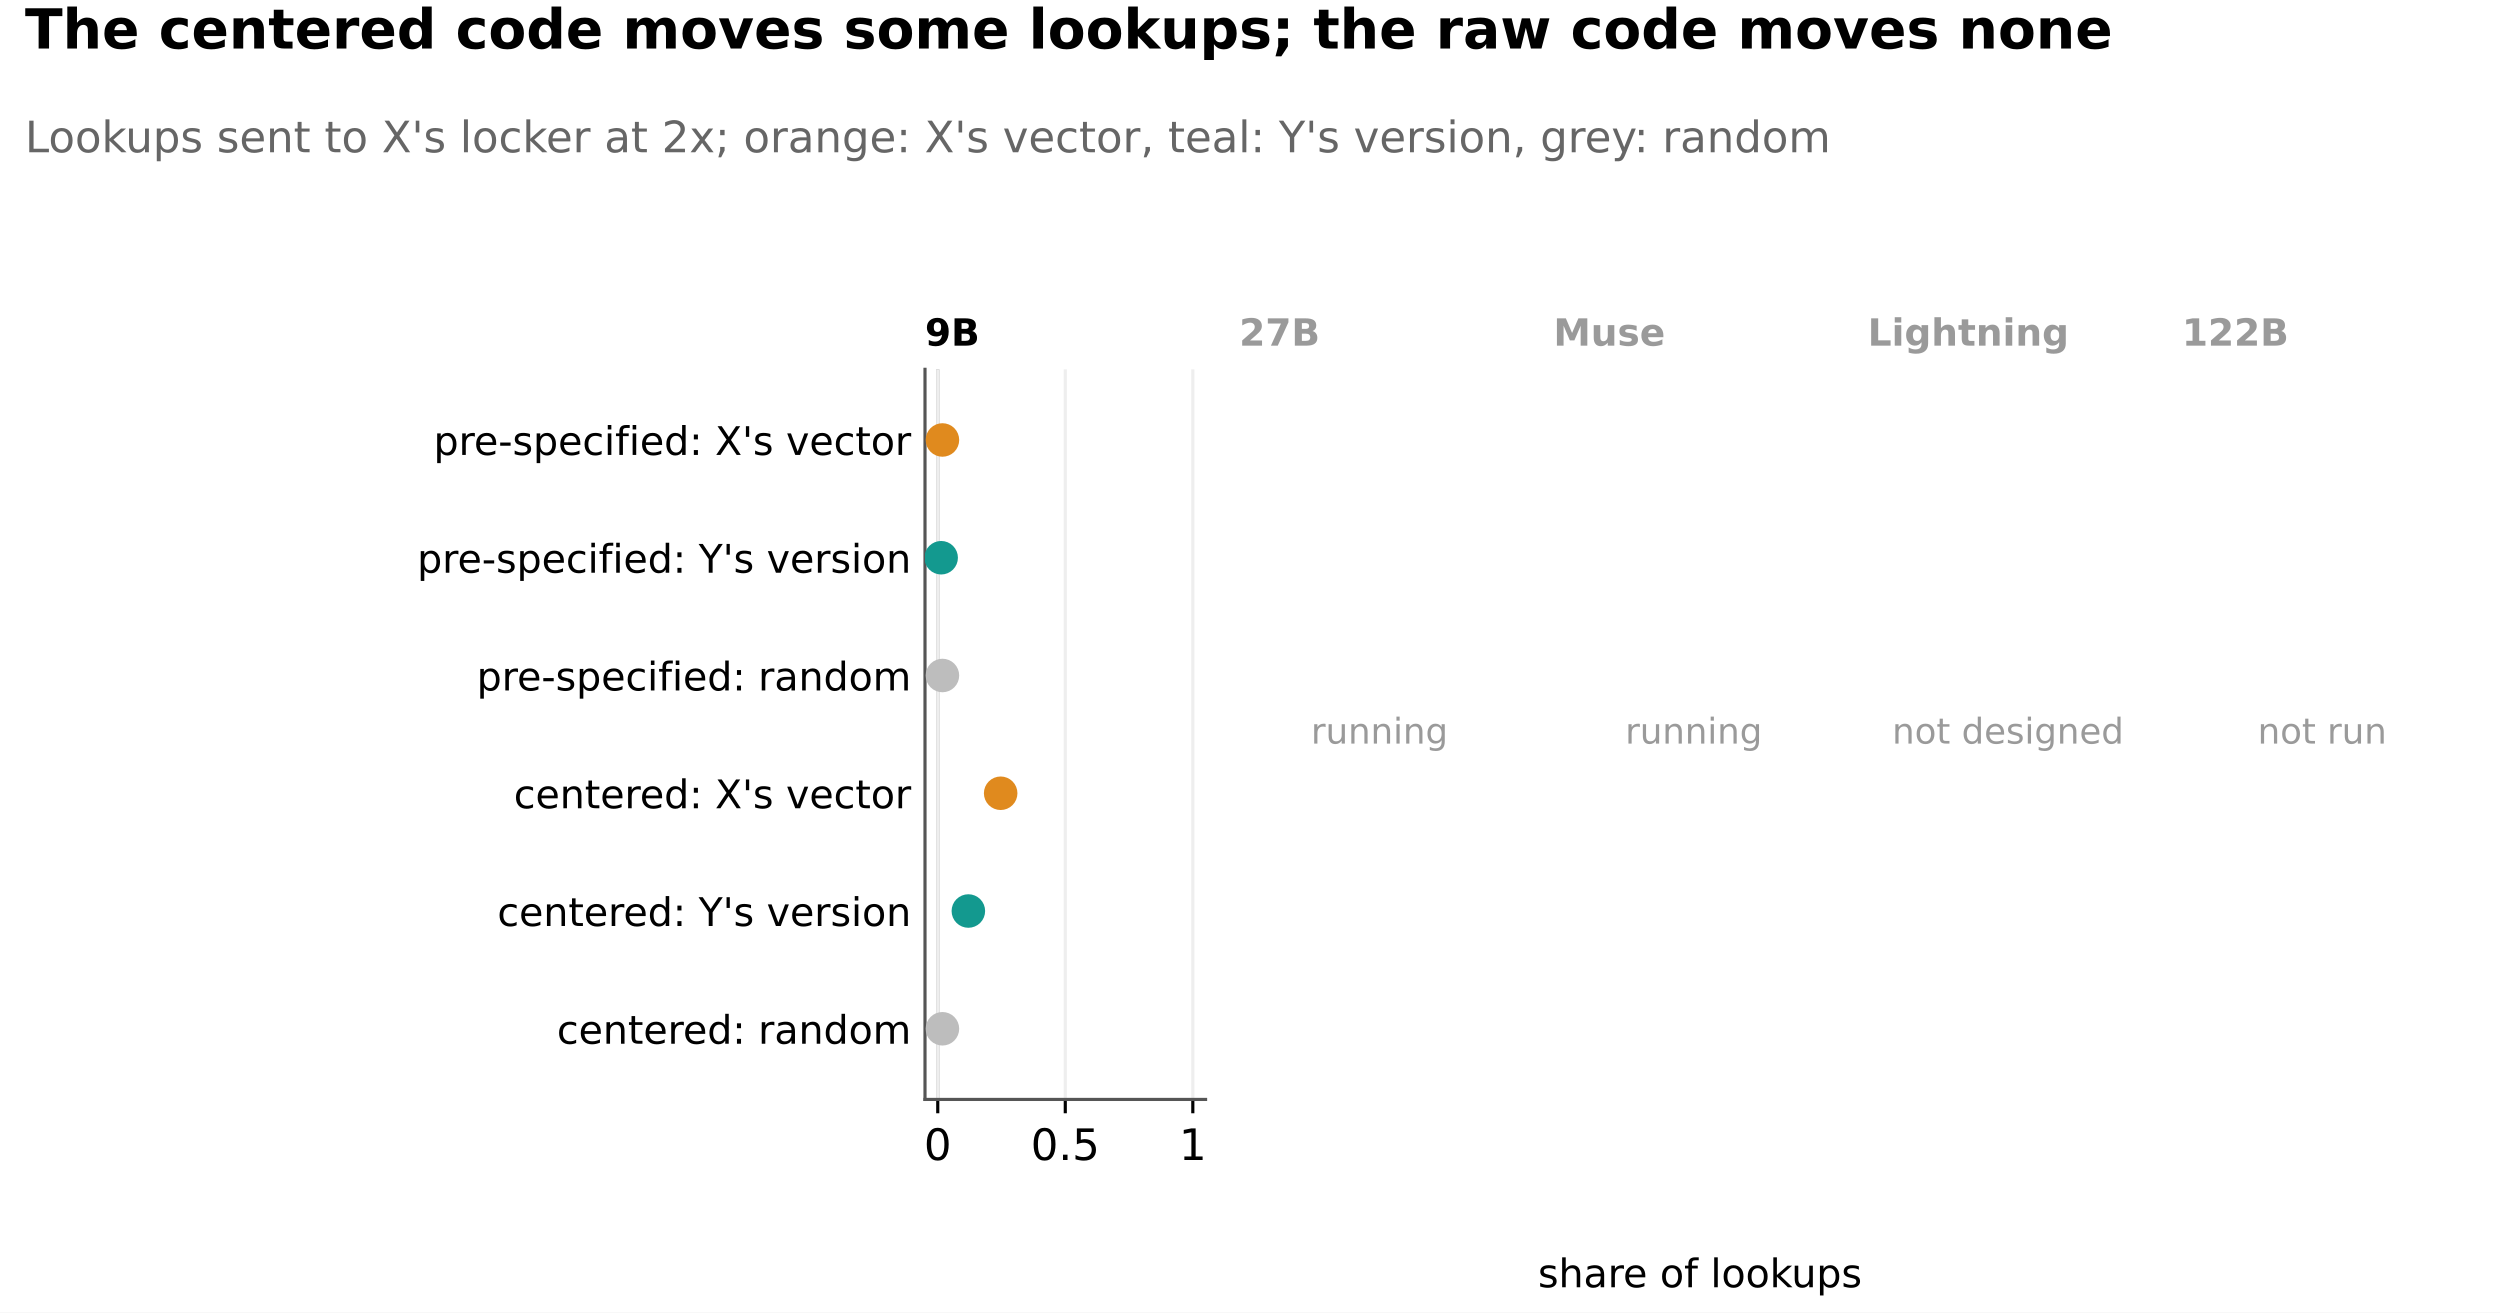
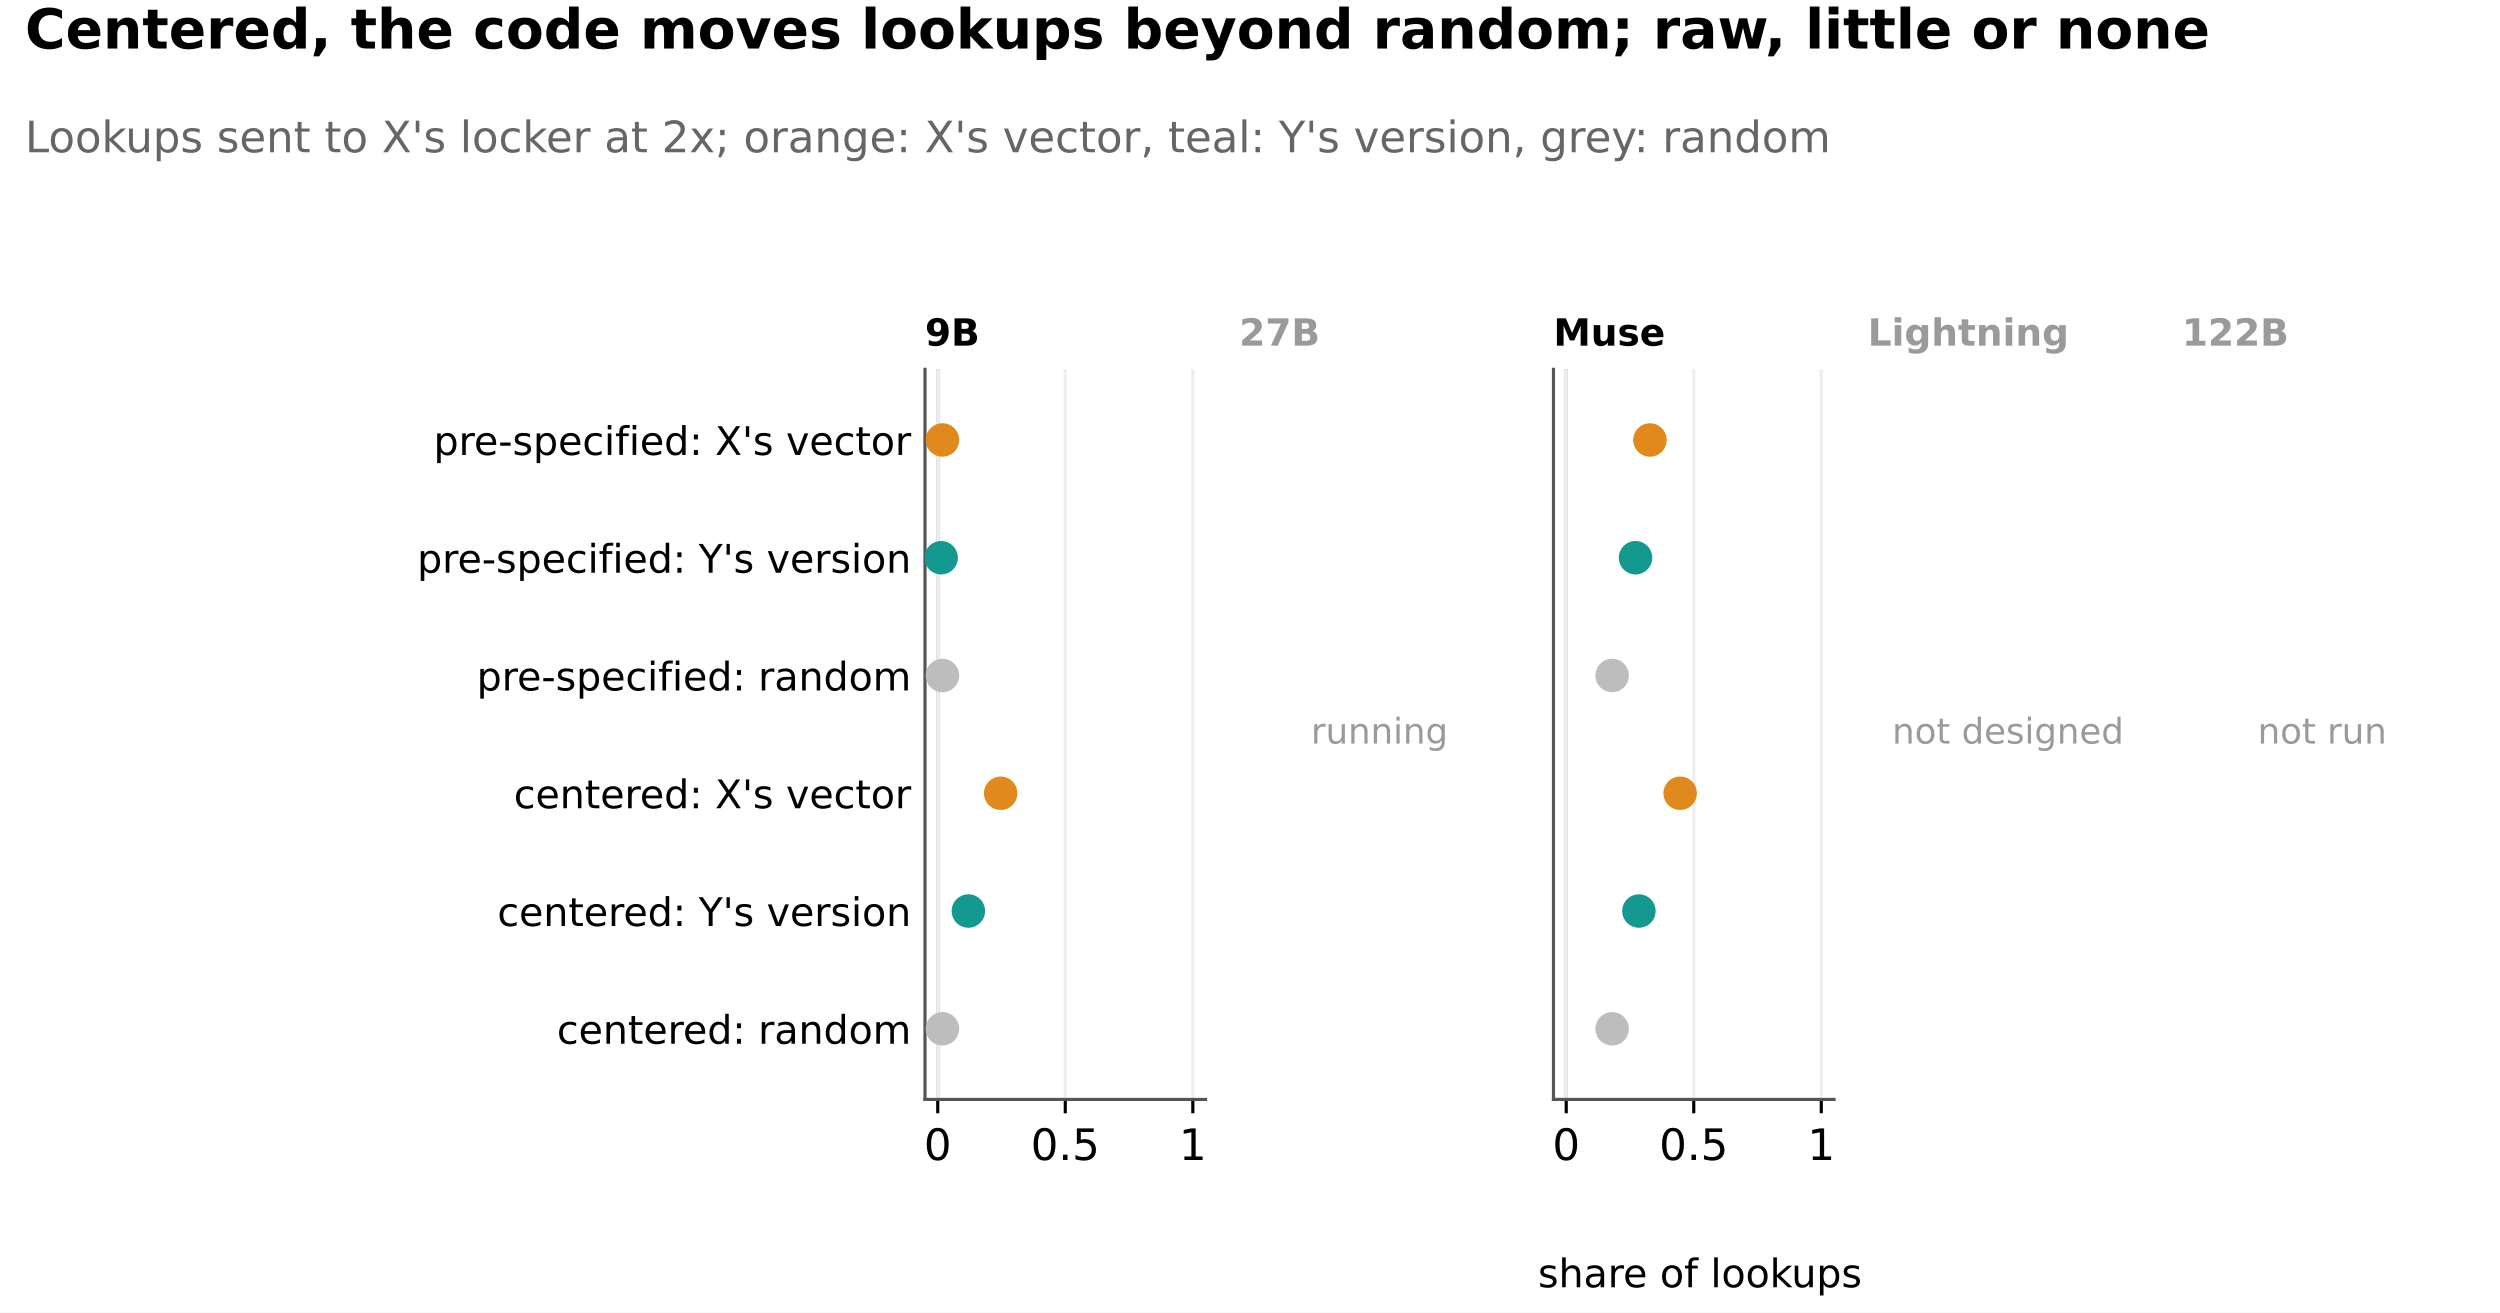
<svg xmlns="http://www.w3.org/2000/svg" xmlns:xlink="http://www.w3.org/1999/xlink" width="633.6pt" height="332.64pt" viewBox="0 0 633.6 332.64" version="1.1">
  <defs>
    <style type="text/css">*{stroke-linejoin: round; stroke-linecap: butt}</style>
  </defs>
  <g id="figure_1">
    <g id="patch_1">
      <path d="M 0 332.64  L 633.6 332.64  L 633.6 0  L 0 0  z " style="fill: #ffffff" />
    </g>
    <g id="axes_1">
      <g id="patch_2">
        <path d="M 234.432 278.64  L 305.539 278.64  L 305.539 93.6  L 234.432 93.6  z " style="fill: #ffffff" />
      </g>
      <g id="line2d_1">
-         <path d="M 237.664 278.64  L 237.664 93.6  " clip-path="url(#pcd38888098)" style="fill: none; stroke: #999999; stroke-width: 0.8; stroke-linecap: square" />
+         <path d="M 237.664 278.64  L 237.664 93.6  " clip-path="url(#pf4c4841686)" style="fill: none; stroke: #999999; stroke-width: 0.8; stroke-linecap: square" />
      </g>
      <g id="matplotlib.axis_1">
        <g id="xtick_1">
          <g id="line2d_2">
-             <path d="M 237.664 278.64  L 237.664 93.6  " clip-path="url(#pcd38888098)" style="fill: none; stroke: #eeeeee; stroke-width: 0.8; stroke-linecap: square" />
+             <path d="M 237.664 278.64  L 237.664 93.6  " clip-path="url(#pf4c4841686)" style="fill: none; stroke: #eeeeee; stroke-width: 0.8; stroke-linecap: square" />
          </g>
          <g id="line2d_3">
            <defs>
-               <path id="m098cbc4dc7" d="M 0 0  L 0 3.5  " style="stroke: #000000; stroke-width: 0.8" />
+               <path id="mba2113aa6e" d="M 0 0  L 0 3.5  " style="stroke: #000000; stroke-width: 0.8" />
            </defs>
            <g>
-               <use xlink:href="#m098cbc4dc7" x="237.664" y="278.64" style="stroke: #000000; stroke-width: 0.8" />
+               <use xlink:href="#mba2113aa6e" x="237.664" y="278.64" style="stroke: #000000; stroke-width: 0.8" />
            </g>
          </g>
          <g id="text_1">
            <text style="font-size: 11px; font-family: 'DejaVu Sans'; text-anchor: middle" x="237.664" y="293.997" transform="rotate(-0 237.6641 293.9974)">0</text>
          </g>
        </g>
        <g id="xtick_2">
          <g id="line2d_4">
-             <path d="M 269.985 278.64  L 269.985 93.6  " clip-path="url(#pcd38888098)" style="fill: none; stroke: #eeeeee; stroke-width: 0.8; stroke-linecap: square" />
+             <path d="M 269.985 278.64  L 269.985 93.6  " clip-path="url(#pf4c4841686)" style="fill: none; stroke: #eeeeee; stroke-width: 0.8; stroke-linecap: square" />
          </g>
          <g id="line2d_5">
            <g>
-               <use xlink:href="#m098cbc4dc7" x="269.985" y="278.64" style="stroke: #000000; stroke-width: 0.8" />
+               <use xlink:href="#mba2113aa6e" x="269.985" y="278.64" style="stroke: #000000; stroke-width: 0.8" />
            </g>
          </g>
          <g id="text_2">
            <text style="font-size: 11px; font-family: 'DejaVu Sans'; text-anchor: middle" x="269.985" y="293.997" transform="rotate(-0 269.9853 293.9974)">0.5</text>
          </g>
        </g>
        <g id="xtick_3">
          <g id="line2d_6">
-             <path d="M 302.306 278.64  L 302.306 93.6  " clip-path="url(#pcd38888098)" style="fill: none; stroke: #eeeeee; stroke-width: 0.8; stroke-linecap: square" />
+             <path d="M 302.306 278.64  L 302.306 93.6  " clip-path="url(#pf4c4841686)" style="fill: none; stroke: #eeeeee; stroke-width: 0.8; stroke-linecap: square" />
          </g>
          <g id="line2d_7">
            <g>
-               <use xlink:href="#m098cbc4dc7" x="302.306" y="278.64" style="stroke: #000000; stroke-width: 0.8" />
+               <use xlink:href="#mba2113aa6e" x="302.306" y="278.64" style="stroke: #000000; stroke-width: 0.8" />
            </g>
          </g>
          <g id="text_3">
            <text style="font-size: 11px; font-family: 'DejaVu Sans'; text-anchor: middle" x="302.306" y="293.997" transform="rotate(-0 302.3065 293.9974)">1</text>
          </g>
        </g>
      </g>
      <g id="matplotlib.axis_2">
        <g id="ytick_1">
          <g id="line2d_8" />
          <g id="text_4">
            <text style="font-size: 10px; font-family: 'DejaVu Sans'; text-anchor: end" x="230.932" y="115.306" transform="rotate(-0 230.932 115.3063)">pre-specified: X's vector</text>
          </g>
        </g>
        <g id="ytick_2">
          <g id="line2d_9" />
          <g id="text_5">
            <text style="font-size: 10px; font-family: 'DejaVu Sans'; text-anchor: end" x="230.932" y="145.151" transform="rotate(-0 230.932 145.1515)">pre-specified: Y's version</text>
          </g>
        </g>
        <g id="ytick_3">
          <g id="line2d_10" />
          <g id="text_6">
            <text style="font-size: 10px; font-family: 'DejaVu Sans'; text-anchor: end" x="230.932" y="174.997" transform="rotate(-0 230.932 174.9966)">pre-specified: random</text>
          </g>
        </g>
        <g id="ytick_4">
          <g id="line2d_11" />
          <g id="text_7">
            <text style="font-size: 10px; font-family: 'DejaVu Sans'; text-anchor: end" x="230.932" y="204.842" transform="rotate(-0 230.932 204.8418)">centered: X's vector</text>
          </g>
        </g>
        <g id="ytick_5">
          <g id="line2d_12" />
          <g id="text_8">
            <text style="font-size: 10px; font-family: 'DejaVu Sans'; text-anchor: end" x="230.932" y="234.687" transform="rotate(-0 230.932 234.687)">centered: Y's version</text>
          </g>
        </g>
        <g id="ytick_6">
          <g id="line2d_13" />
          <g id="text_9">
            <text style="font-size: 10px; font-family: 'DejaVu Sans'; text-anchor: end" x="230.932" y="264.532" transform="rotate(-0 230.932 264.5321)">centered: random</text>
          </g>
        </g>
      </g>
      <g id="line2d_14">
-         <path d="M 238.118 111.507  L 239.705 111.507  " clip-path="url(#pcd38888098)" style="fill: none; stroke: #e08a1e; stroke-width: 1.6" />
+         <path d="M 238.118 111.507  L 239.705 111.507  " clip-path="url(#pf4c4841686)" style="fill: none; stroke: #e08a1e; stroke-width: 1.6" />
      </g>
      <g id="line2d_15">
-         <path d="M 237.988 141.352  L 239.153 141.352  " clip-path="url(#pcd38888098)" style="fill: none; stroke: #13998f; stroke-width: 1.6" />
+         <path d="M 237.988 141.352  L 239.153 141.352  " clip-path="url(#pf4c4841686)" style="fill: none; stroke: #13998f; stroke-width: 1.6" />
      </g>
      <g id="line2d_16">
-         <path d="M 238.21 171.197  L 239.552 171.197  " clip-path="url(#pcd38888098)" style="fill: none; stroke: #bdbdbd; stroke-width: 1.6" />
+         <path d="M 238.21 171.197  L 239.552 171.197  " clip-path="url(#pf4c4841686)" style="fill: none; stroke: #bdbdbd; stroke-width: 1.6" />
      </g>
      <g id="line2d_17">
-         <path d="M 250.922 201.043  L 256.33 201.043  " clip-path="url(#pcd38888098)" style="fill: none; stroke: #e08a1e; stroke-width: 1.6" />
+         <path d="M 250.922 201.043  L 256.33 201.043  " clip-path="url(#pf4c4841686)" style="fill: none; stroke: #e08a1e; stroke-width: 1.6" />
      </g>
      <g id="line2d_18">
-         <path d="M 243.432 230.888  L 247.218 230.888  " clip-path="url(#pcd38888098)" style="fill: none; stroke: #13998f; stroke-width: 1.6" />
+         <path d="M 243.432 230.888  L 247.218 230.888  " clip-path="url(#pf4c4841686)" style="fill: none; stroke: #13998f; stroke-width: 1.6" />
      </g>
      <g id="line2d_19">
-         <path d="M 238.21 260.733  L 239.552 260.733  " clip-path="url(#pcd38888098)" style="fill: none; stroke: #bdbdbd; stroke-width: 1.6" />
+         <path d="M 238.21 260.733  L 239.552 260.733  " clip-path="url(#pf4c4841686)" style="fill: none; stroke: #bdbdbd; stroke-width: 1.6" />
      </g>
      <g id="patch_3">
        <path d="M 234.432 278.64  L 234.432 93.6  " style="fill: none; stroke: #555555; stroke-width: 0.8; stroke-linejoin: miter; stroke-linecap: square" />
      </g>
      <g id="patch_4">
        <path d="M 234.432 278.64  L 305.539 278.64  " style="fill: none; stroke: #555555; stroke-width: 0.8; stroke-linejoin: miter; stroke-linecap: square" />
      </g>
      <g id="line2d_20">
        <defs>
-           <path id="mbc76420b81" d="M 0 3.5  C 0.928 3.5 1.819 3.131 2.475 2.475  C 3.131 1.819 3.5 0.928 3.5 0  C 3.5 -0.928 3.131 -1.819 2.475 -2.475  C 1.819 -3.131 0.928 -3.5 0 -3.5  C -0.928 -3.5 -1.819 -3.131 -2.475 -2.475  C -3.131 -1.819 -3.5 -0.928 -3.5 0  C -3.5 0.928 -3.131 1.819 -2.475 2.475  C -1.819 3.131 -0.928 3.5 0 3.5  z " style="stroke: #e08a1e; stroke-width: 1.5" />
+           <path id="m83f91baf5d" d="M 0 3.5  C 0.928 3.5 1.819 3.131 2.475 2.475  C 3.131 1.819 3.5 0.928 3.5 0  C 3.5 -0.928 3.131 -1.819 2.475 -2.475  C 1.819 -3.131 0.928 -3.5 0 -3.5  C -0.928 -3.5 -1.819 -3.131 -2.475 -2.475  C -3.131 -1.819 -3.5 -0.928 -3.5 0  C -3.5 0.928 -3.131 1.819 -2.475 2.475  C -1.819 3.131 -0.928 3.5 0 3.5  z " style="stroke: #e08a1e; stroke-width: 1.5" />
        </defs>
-         <g clip-path="url(#pcd38888098)">
-           <use xlink:href="#mbc76420b81" x="238.849" y="111.507" style="fill: #e08a1e; stroke: #e08a1e; stroke-width: 1.5" />
+         <g clip-path="url(#pf4c4841686)">
+           <use xlink:href="#m83f91baf5d" x="238.849" y="111.507" style="fill: #e08a1e; stroke: #e08a1e; stroke-width: 1.5" />
        </g>
      </g>
      <g id="line2d_21">
        <defs>
-           <path id="m8ee36dfc01" d="M 0 3.5  C 0.928 3.5 1.819 3.131 2.475 2.475  C 3.131 1.819 3.5 0.928 3.5 0  C 3.5 -0.928 3.131 -1.819 2.475 -2.475  C 1.819 -3.131 0.928 -3.5 0 -3.5  C -0.928 -3.5 -1.819 -3.131 -2.475 -2.475  C -3.131 -1.819 -3.5 -0.928 -3.5 0  C -3.5 0.928 -3.131 1.819 -2.475 2.475  C -1.819 3.131 -0.928 3.5 0 3.5  z " style="stroke: #13998f; stroke-width: 1.5" />
+           <path id="m21aa158100" d="M 0 3.5  C 0.928 3.5 1.819 3.131 2.475 2.475  C 3.131 1.819 3.5 0.928 3.5 0  C 3.5 -0.928 3.131 -1.819 2.475 -2.475  C 1.819 -3.131 0.928 -3.5 0 -3.5  C -0.928 -3.5 -1.819 -3.131 -2.475 -2.475  C -3.131 -1.819 -3.5 -0.928 -3.5 0  C -3.5 0.928 -3.131 1.819 -2.475 2.475  C -1.819 3.131 -0.928 3.5 0 3.5  z " style="stroke: #13998f; stroke-width: 1.5" />
        </defs>
-         <g clip-path="url(#pcd38888098)">
-           <use xlink:href="#m8ee36dfc01" x="238.526" y="141.352" style="fill: #13998f; stroke: #13998f; stroke-width: 1.5" />
+         <g clip-path="url(#pf4c4841686)">
+           <use xlink:href="#m21aa158100" x="238.526" y="141.352" style="fill: #13998f; stroke: #13998f; stroke-width: 1.5" />
        </g>
      </g>
      <g id="line2d_22">
        <defs>
-           <path id="mdeda639b91" d="M 0 3.5  C 0.928 3.5 1.819 3.131 2.475 2.475  C 3.131 1.819 3.5 0.928 3.5 0  C 3.5 -0.928 3.131 -1.819 2.475 -2.475  C 1.819 -3.131 0.928 -3.5 0 -3.5  C -0.928 -3.5 -1.819 -3.131 -2.475 -2.475  C -3.131 -1.819 -3.5 -0.928 -3.5 0  C -3.5 0.928 -3.131 1.819 -2.475 2.475  C -1.819 3.131 -0.928 3.5 0 3.5  z " style="stroke: #bdbdbd; stroke-width: 1.5" />
+           <path id="md0edfcd1a1" d="M 0 3.5  C 0.928 3.5 1.819 3.131 2.475 2.475  C 3.131 1.819 3.5 0.928 3.5 0  C 3.5 -0.928 3.131 -1.819 2.475 -2.475  C 1.819 -3.131 0.928 -3.5 0 -3.5  C -0.928 -3.5 -1.819 -3.131 -2.475 -2.475  C -3.131 -1.819 -3.5 -0.928 -3.5 0  C -3.5 0.928 -3.131 1.819 -2.475 2.475  C -1.819 3.131 -0.928 3.5 0 3.5  z " style="stroke: #bdbdbd; stroke-width: 1.5" />
        </defs>
-         <g clip-path="url(#pcd38888098)">
-           <use xlink:href="#mdeda639b91" x="238.849" y="171.197" style="fill: #bdbdbd; stroke: #bdbdbd; stroke-width: 1.5" />
+         <g clip-path="url(#pf4c4841686)">
+           <use xlink:href="#md0edfcd1a1" x="238.849" y="171.197" style="fill: #bdbdbd; stroke: #bdbdbd; stroke-width: 1.5" />
        </g>
      </g>
      <g id="line2d_23">
-         <g clip-path="url(#pcd38888098)">
-           <use xlink:href="#mbc76420b81" x="253.609" y="201.043" style="fill: #e08a1e; stroke: #e08a1e; stroke-width: 1.5" />
+         <g clip-path="url(#pf4c4841686)">
+           <use xlink:href="#m83f91baf5d" x="253.609" y="201.043" style="fill: #e08a1e; stroke: #e08a1e; stroke-width: 1.5" />
        </g>
      </g>
      <g id="line2d_24">
-         <g clip-path="url(#pcd38888098)">
-           <use xlink:href="#m8ee36dfc01" x="245.421" y="230.888" style="fill: #13998f; stroke: #13998f; stroke-width: 1.5" />
+         <g clip-path="url(#pf4c4841686)">
+           <use xlink:href="#m21aa158100" x="245.421" y="230.888" style="fill: #13998f; stroke: #13998f; stroke-width: 1.5" />
        </g>
      </g>
      <g id="line2d_25">
-         <g clip-path="url(#pcd38888098)">
-           <use xlink:href="#mdeda639b91" x="238.849" y="260.733" style="fill: #bdbdbd; stroke: #bdbdbd; stroke-width: 1.5" />
+         <g clip-path="url(#pf4c4841686)">
+           <use xlink:href="#md0edfcd1a1" x="238.849" y="260.733" style="fill: #bdbdbd; stroke: #bdbdbd; stroke-width: 1.5" />
        </g>
      </g>
      <g id="text_10">
        <text style="font-weight: 700; font-size: 9.5px; font-family: 'DejaVu Sans'; text-anchor: start" x="234.432" y="87.6" transform="rotate(-0 234.432 87.6)">9B</text>
      </g>
    </g>
    <g id="axes_2">
      <g id="patch_5">
        <path d="M 314.071 278.64  L 385.178 278.64  L 385.178 93.6  L 314.071 93.6  z " style="fill: #ffffff" />
      </g>
      <g id="matplotlib.axis_3" />
      <g id="matplotlib.axis_4" />
      <g id="text_11">
        <text style="font-size: 9px; font-family: 'DejaVu Sans'; text-anchor: middle; fill: #9a9a9a" x="349.625" y="188.458" transform="rotate(-0 349.6246 188.4582)">running</text>
      </g>
      <g id="text_12">
        <text style="font-weight: 700; font-size: 9.5px; font-family: 'DejaVu Sans'; text-anchor: start; fill: #9a9a9a" x="314.071" y="87.6" transform="rotate(-0 314.0714 87.6)">27B</text>
      </g>
    </g>
    <g id="axes_3">
      <g id="patch_6">
        <path d="M 393.711 278.64  L 464.817 278.64  L 464.817 93.6  L 393.711 93.6  z " style="fill: #ffffff" />
      </g>
-       <g id="matplotlib.axis_5" />
-       <g id="matplotlib.axis_6" />
-       <g id="text_13">
-         <text style="font-size: 9px; font-family: 'DejaVu Sans'; text-anchor: middle; fill: #9a9a9a" x="429.264" y="188.458" transform="rotate(-0 429.264 188.4582)">running</text>
-       </g>
-       <g id="text_14">
-         <text style="font-weight: 700; font-size: 9.5px; font-family: 'DejaVu Sans'; text-anchor: start; fill: #9a9a9a" x="393.711" y="87.6" transform="rotate(-0 393.7107 87.6)">Muse</text>
+       <g id="line2d_26">
+         <path d="M 396.943 278.64  L 396.943 93.6  " clip-path="url(#pfbbec6bbaa)" style="fill: none; stroke: #999999; stroke-width: 0.8; stroke-linecap: square" />
+       </g>
+       <g id="matplotlib.axis_5">
+         <g id="xtick_4">
+           <g id="line2d_27">
+             <path d="M 396.943 278.64  L 396.943 93.6  " clip-path="url(#pfbbec6bbaa)" style="fill: none; stroke: #eeeeee; stroke-width: 0.8; stroke-linecap: square" />
+           </g>
+           <g id="line2d_28">
+             <g>
+               <use xlink:href="#mba2113aa6e" x="396.943" y="278.64" style="stroke: #000000; stroke-width: 0.8" />
+             </g>
+           </g>
+           <g id="text_13">
+             <text style="font-size: 11px; font-family: 'DejaVu Sans'; text-anchor: middle" x="396.943" y="293.997" transform="rotate(-0 396.9428 293.9974)">0</text>
+           </g>
+         </g>
+         <g id="xtick_5">
+           <g id="line2d_29">
+             <path d="M 429.264 278.64  L 429.264 93.6  " clip-path="url(#pfbbec6bbaa)" style="fill: none; stroke: #eeeeee; stroke-width: 0.8; stroke-linecap: square" />
+           </g>
+           <g id="line2d_30">
+             <g>
+               <use xlink:href="#mba2113aa6e" x="429.264" y="278.64" style="stroke: #000000; stroke-width: 0.8" />
+             </g>
+           </g>
+           <g id="text_14">
+             <text style="font-size: 11px; font-family: 'DejaVu Sans'; text-anchor: middle" x="429.264" y="293.997" transform="rotate(-0 429.264 293.9974)">0.5</text>
+           </g>
+         </g>
+         <g id="xtick_6">
+           <g id="line2d_31">
+             <path d="M 461.585 278.64  L 461.585 93.6  " clip-path="url(#pfbbec6bbaa)" style="fill: none; stroke: #eeeeee; stroke-width: 0.8; stroke-linecap: square" />
+           </g>
+           <g id="line2d_32">
+             <g>
+               <use xlink:href="#mba2113aa6e" x="461.585" y="278.64" style="stroke: #000000; stroke-width: 0.8" />
+             </g>
+           </g>
+           <g id="text_15">
+             <text style="font-size: 11px; font-family: 'DejaVu Sans'; text-anchor: middle" x="461.585" y="293.997" transform="rotate(-0 461.5852 293.9974)">1</text>
+           </g>
+         </g>
+       </g>
+       <g id="matplotlib.axis_6">
+         <g id="ytick_7">
+           <g id="line2d_33" />
+         </g>
+         <g id="ytick_8">
+           <g id="line2d_34" />
+         </g>
+         <g id="ytick_9">
+           <g id="line2d_35" />
+         </g>
+         <g id="ytick_10">
+           <g id="line2d_36" />
+         </g>
+         <g id="ytick_11">
+           <g id="line2d_37" />
+         </g>
+         <g id="ytick_12">
+           <g id="line2d_38" />
+         </g>
+       </g>
+       <g id="line2d_39">
+         <path d="M 416.096 111.507  L 420.132 111.507  " clip-path="url(#pfbbec6bbaa)" style="fill: none; stroke: #e08a1e; stroke-width: 1.6" />
+       </g>
+       <g id="line2d_40">
+         <path d="M 412.877 141.352  L 416.079 141.352  " clip-path="url(#pfbbec6bbaa)" style="fill: none; stroke: #13998f; stroke-width: 1.6" />
+       </g>
+       <g id="line2d_41">
+         <path d="M 407.268 171.197  L 409.991 171.197  " clip-path="url(#pfbbec6bbaa)" style="fill: none; stroke: #bdbdbd; stroke-width: 1.6" />
+       </g>
+       <g id="line2d_42">
+         <path d="M 423.676 201.043  L 427.879 201.043  " clip-path="url(#pfbbec6bbaa)" style="fill: none; stroke: #e08a1e; stroke-width: 1.6" />
+       </g>
+       <g id="line2d_43">
+         <path d="M 413.678 230.888  L 416.951 230.888  " clip-path="url(#pfbbec6bbaa)" style="fill: none; stroke: #13998f; stroke-width: 1.6" />
+       </g>
+       <g id="line2d_44">
+         <path d="M 407.268 260.733  L 409.991 260.733  " clip-path="url(#pfbbec6bbaa)" style="fill: none; stroke: #bdbdbd; stroke-width: 1.6" />
+       </g>
+       <g id="patch_7">
+         <path d="M 393.711 278.64  L 393.711 93.6  " style="fill: none; stroke: #555555; stroke-width: 0.8; stroke-linejoin: miter; stroke-linecap: square" />
+       </g>
+       <g id="patch_8">
+         <path d="M 393.711 278.64  L 464.817 278.64  " style="fill: none; stroke: #555555; stroke-width: 0.8; stroke-linejoin: miter; stroke-linecap: square" />
+       </g>
+       <g id="line2d_45">
+         <g clip-path="url(#pfbbec6bbaa)">
+           <use xlink:href="#m83f91baf5d" x="418.167" y="111.507" style="fill: #e08a1e; stroke: #e08a1e; stroke-width: 1.5" />
+         </g>
+       </g>
+       <g id="line2d_46">
+         <g clip-path="url(#pfbbec6bbaa)">
+           <use xlink:href="#m21aa158100" x="414.504" y="141.352" style="fill: #13998f; stroke: #13998f; stroke-width: 1.5" />
+         </g>
+       </g>
+       <g id="line2d_47">
+         <g clip-path="url(#pfbbec6bbaa)">
+           <use xlink:href="#md0edfcd1a1" x="408.578" y="171.197" style="fill: #bdbdbd; stroke: #bdbdbd; stroke-width: 1.5" />
+         </g>
+       </g>
+       <g id="line2d_48">
+         <g clip-path="url(#pfbbec6bbaa)">
+           <use xlink:href="#m83f91baf5d" x="425.816" y="201.043" style="fill: #e08a1e; stroke: #e08a1e; stroke-width: 1.5" />
+         </g>
+       </g>
+       <g id="line2d_49">
+         <g clip-path="url(#pfbbec6bbaa)">
+           <use xlink:href="#m21aa158100" x="415.366" y="230.888" style="fill: #13998f; stroke: #13998f; stroke-width: 1.5" />
+         </g>
+       </g>
+       <g id="line2d_50">
+         <g clip-path="url(#pfbbec6bbaa)">
+           <use xlink:href="#md0edfcd1a1" x="408.578" y="260.733" style="fill: #bdbdbd; stroke: #bdbdbd; stroke-width: 1.5" />
+         </g>
+       </g>
+       <g id="text_16">
+         <text style="font-weight: 700; font-size: 9.5px; font-family: 'DejaVu Sans'; text-anchor: start" x="393.711" y="87.6" transform="rotate(-0 393.7107 87.6)">Muse</text>
      </g>
    </g>
    <g id="axes_4">
-       <g id="patch_7">
+       <g id="patch_9">
        <path d="M 473.35 278.64  L 544.457 278.64  L 544.457 93.6  L 473.35 93.6  z " style="fill: #ffffff" />
      </g>
      <g id="matplotlib.axis_7" />
      <g id="matplotlib.axis_8" />
-       <g id="text_15">
+       <g id="text_17">
        <text style="font-size: 9px; font-family: 'DejaVu Sans'; text-anchor: middle; fill: #9a9a9a" x="508.903" y="188.458" transform="rotate(-0 508.9034 188.4582)">not designed</text>
      </g>
-       <g id="text_16">
+       <g id="text_18">
        <text style="font-weight: 700; font-size: 9.5px; font-family: 'DejaVu Sans'; text-anchor: start; fill: #9a9a9a" x="473.35" y="87.6" transform="rotate(-0 473.3501 87.6)">Lightning</text>
      </g>
    </g>
    <g id="axes_5">
-       <g id="patch_8">
+       <g id="patch_10">
        <path d="M 552.989 278.64  L 624.096 278.64  L 624.096 93.6  L 552.989 93.6  z " style="fill: #ffffff" />
      </g>
      <g id="matplotlib.axis_9" />
      <g id="matplotlib.axis_10" />
-       <g id="text_17">
+       <g id="text_19">
        <text style="font-size: 9px; font-family: 'DejaVu Sans'; text-anchor: middle; fill: #9a9a9a" x="588.543" y="188.458" transform="rotate(-0 588.5427 188.4579)">not run</text>
      </g>
-       <g id="text_18">
+       <g id="text_20">
        <text style="font-weight: 700; font-size: 9.5px; font-family: 'DejaVu Sans'; text-anchor: start; fill: #9a9a9a" x="552.989" y="87.6" transform="rotate(-0 552.9894 87.6)">122B</text>
      </g>
    </g>
-     <g id="text_19">
-       <text style="font-weight: 700; font-size: 14px; font-family: 'DejaVu Sans'; text-anchor: start" x="6.336" y="12.301" transform="rotate(-0 6.336 12.30101)">The centered code moves some lookups; the raw code moves none</text>
-     </g>
-     <g id="text_20">
+     <g id="text_21">
+       <text style="font-weight: 700; font-size: 14px; font-family: 'DejaVu Sans'; text-anchor: start" x="6.336" y="12.301" transform="rotate(-0 6.336 12.30101)">Centered, the code moves lookups beyond random; raw, little or none</text>
+     </g>
+     <g id="text_22">
      <text style="font-size: 11px; font-family: 'DejaVu Sans'; text-anchor: start; fill: #666666" x="6.336" y="38.598" transform="rotate(-0 6.336 38.59828)">Lookups sent to X's locker at 2x; orange: X's vector, teal: Y's version, grey: random</text>
    </g>
-     <g id="text_21">
+     <g id="text_23">
      <text style="font-size: 10px; font-family: 'DejaVu Sans'; text-anchor: middle" x="430.848" y="326.246" transform="rotate(-0 430.848 326.246)">share of lookups</text>
    </g>
  </g>
  <defs>
-     <clipPath id="pcd38888098">
+     <clipPath id="pf4c4841686">
      <rect x="234.432" y="93.6" width="71.107" height="185.04" />
+     </clipPath>
+     <clipPath id="pfbbec6bbaa">
+       <rect x="393.711" y="93.6" width="71.107" height="185.04" />
    </clipPath>
  </defs>
</svg>
